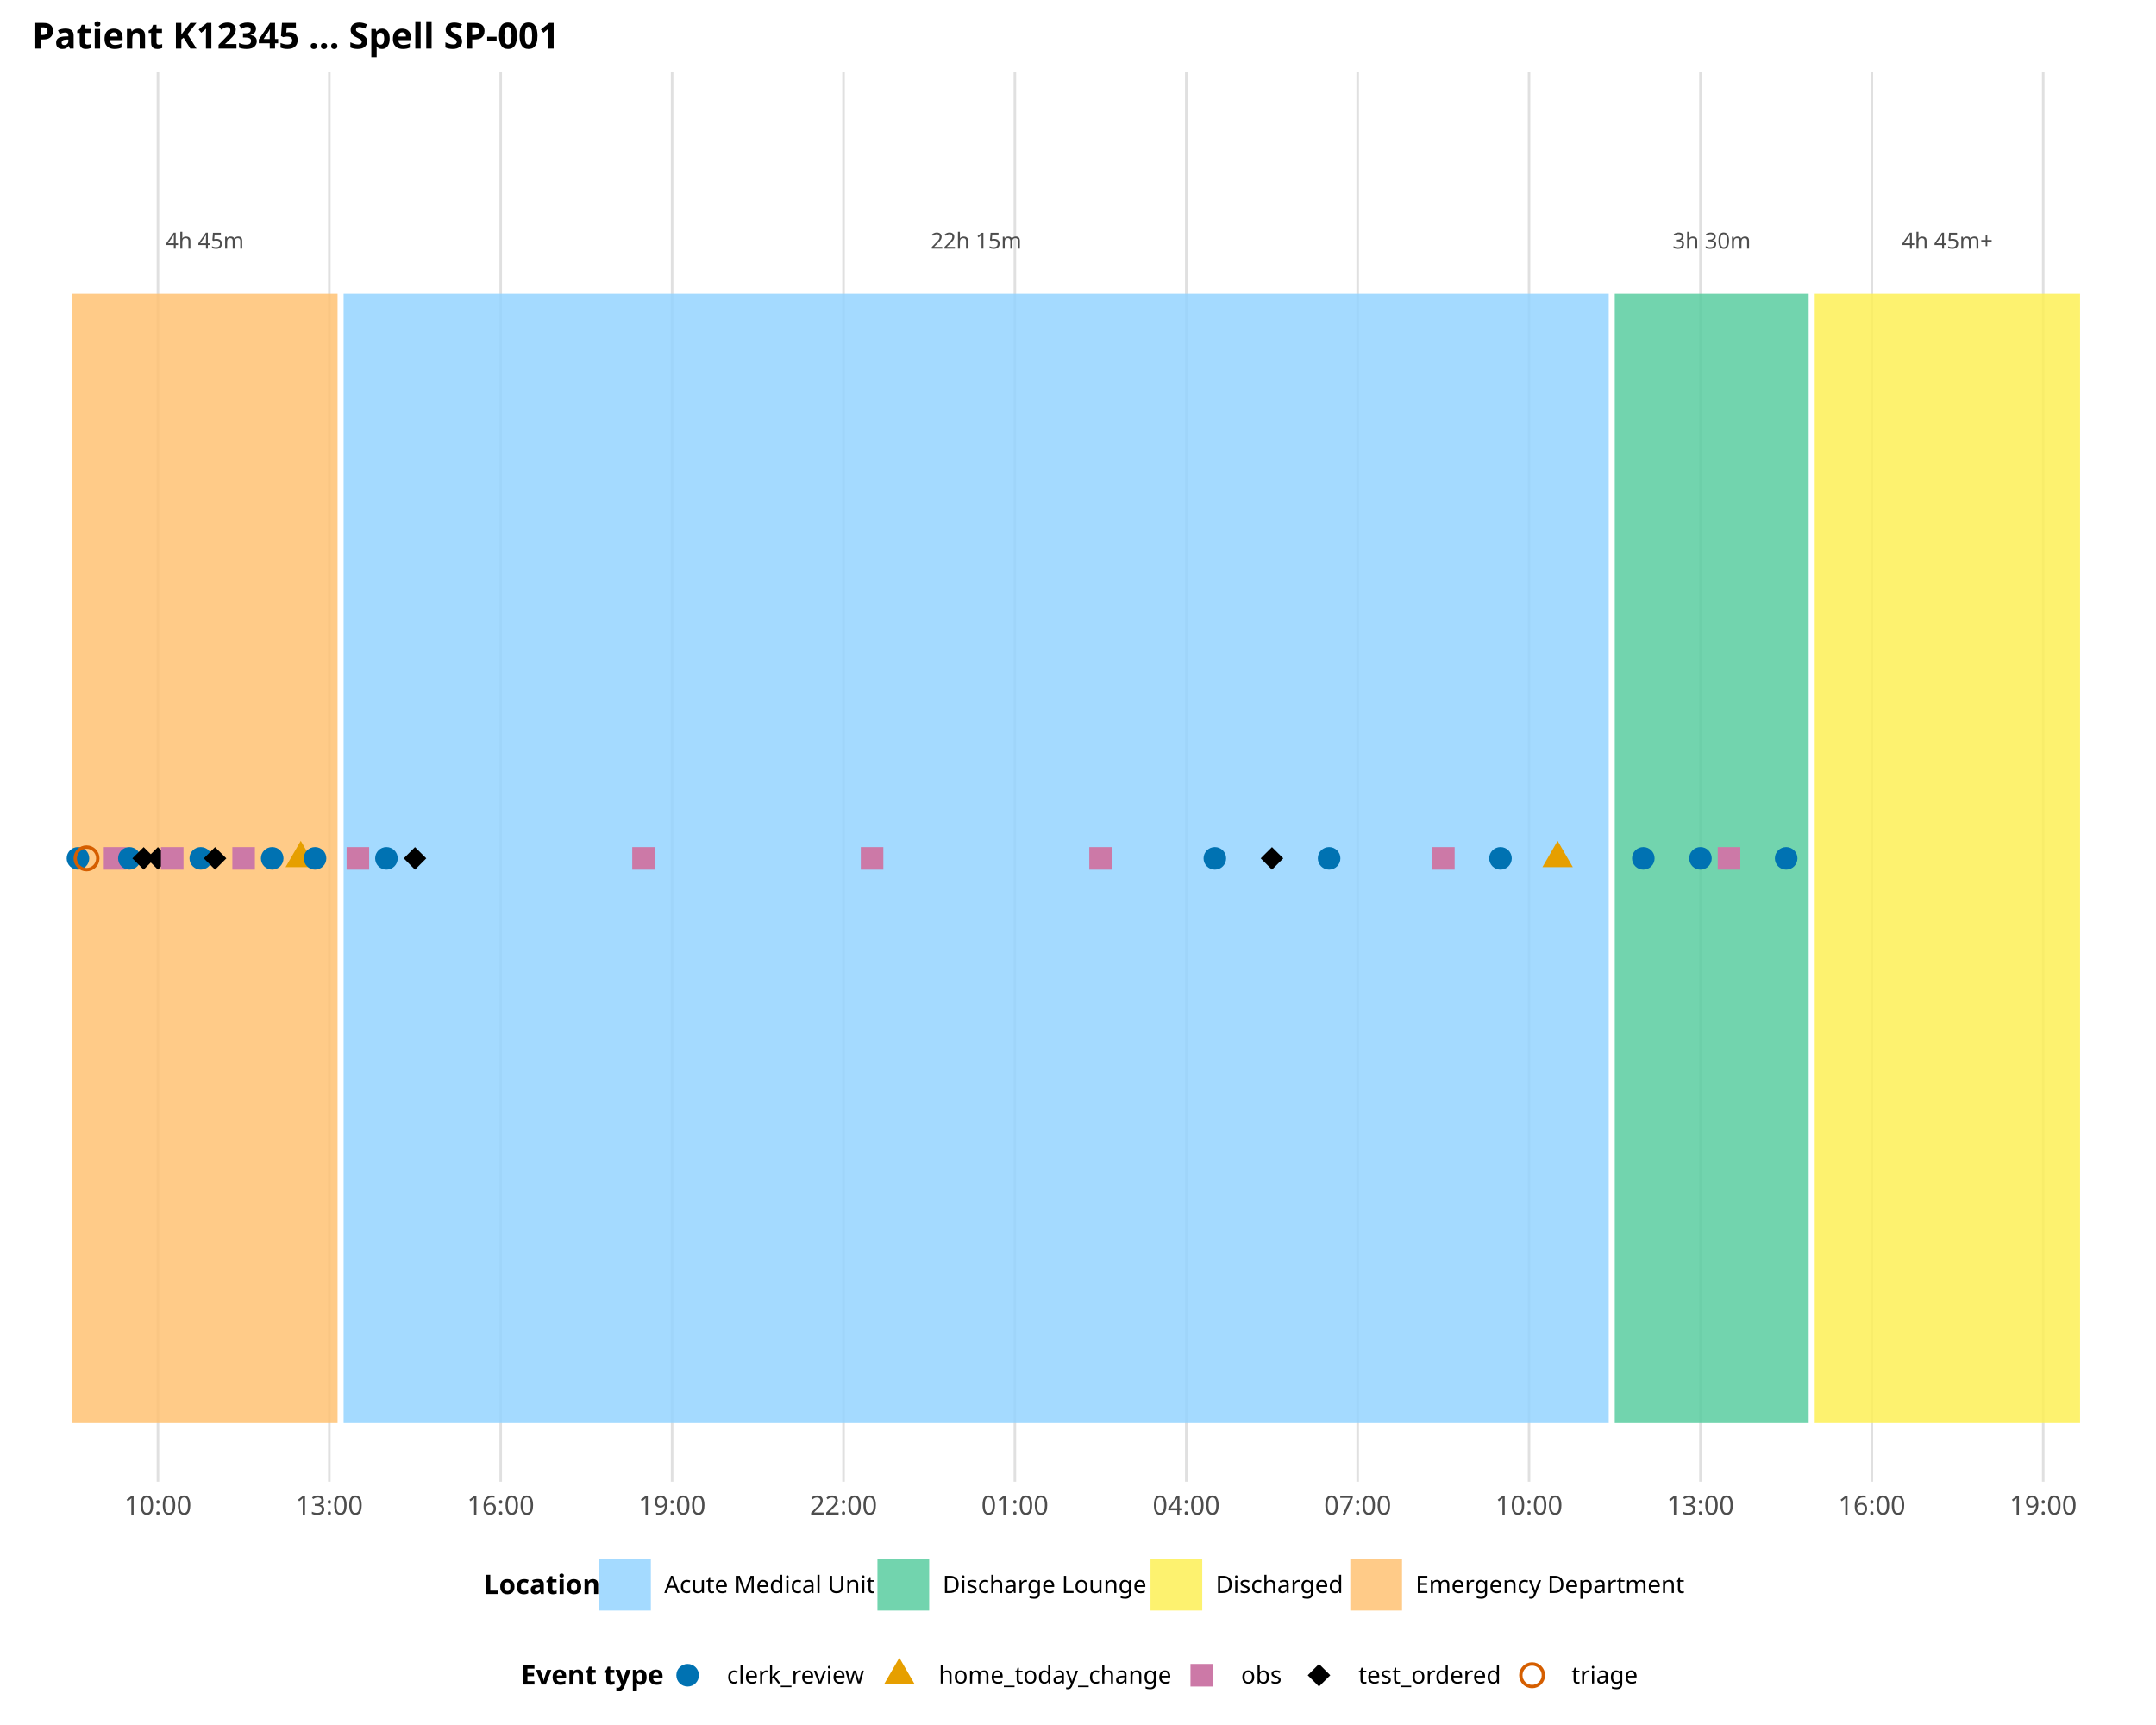
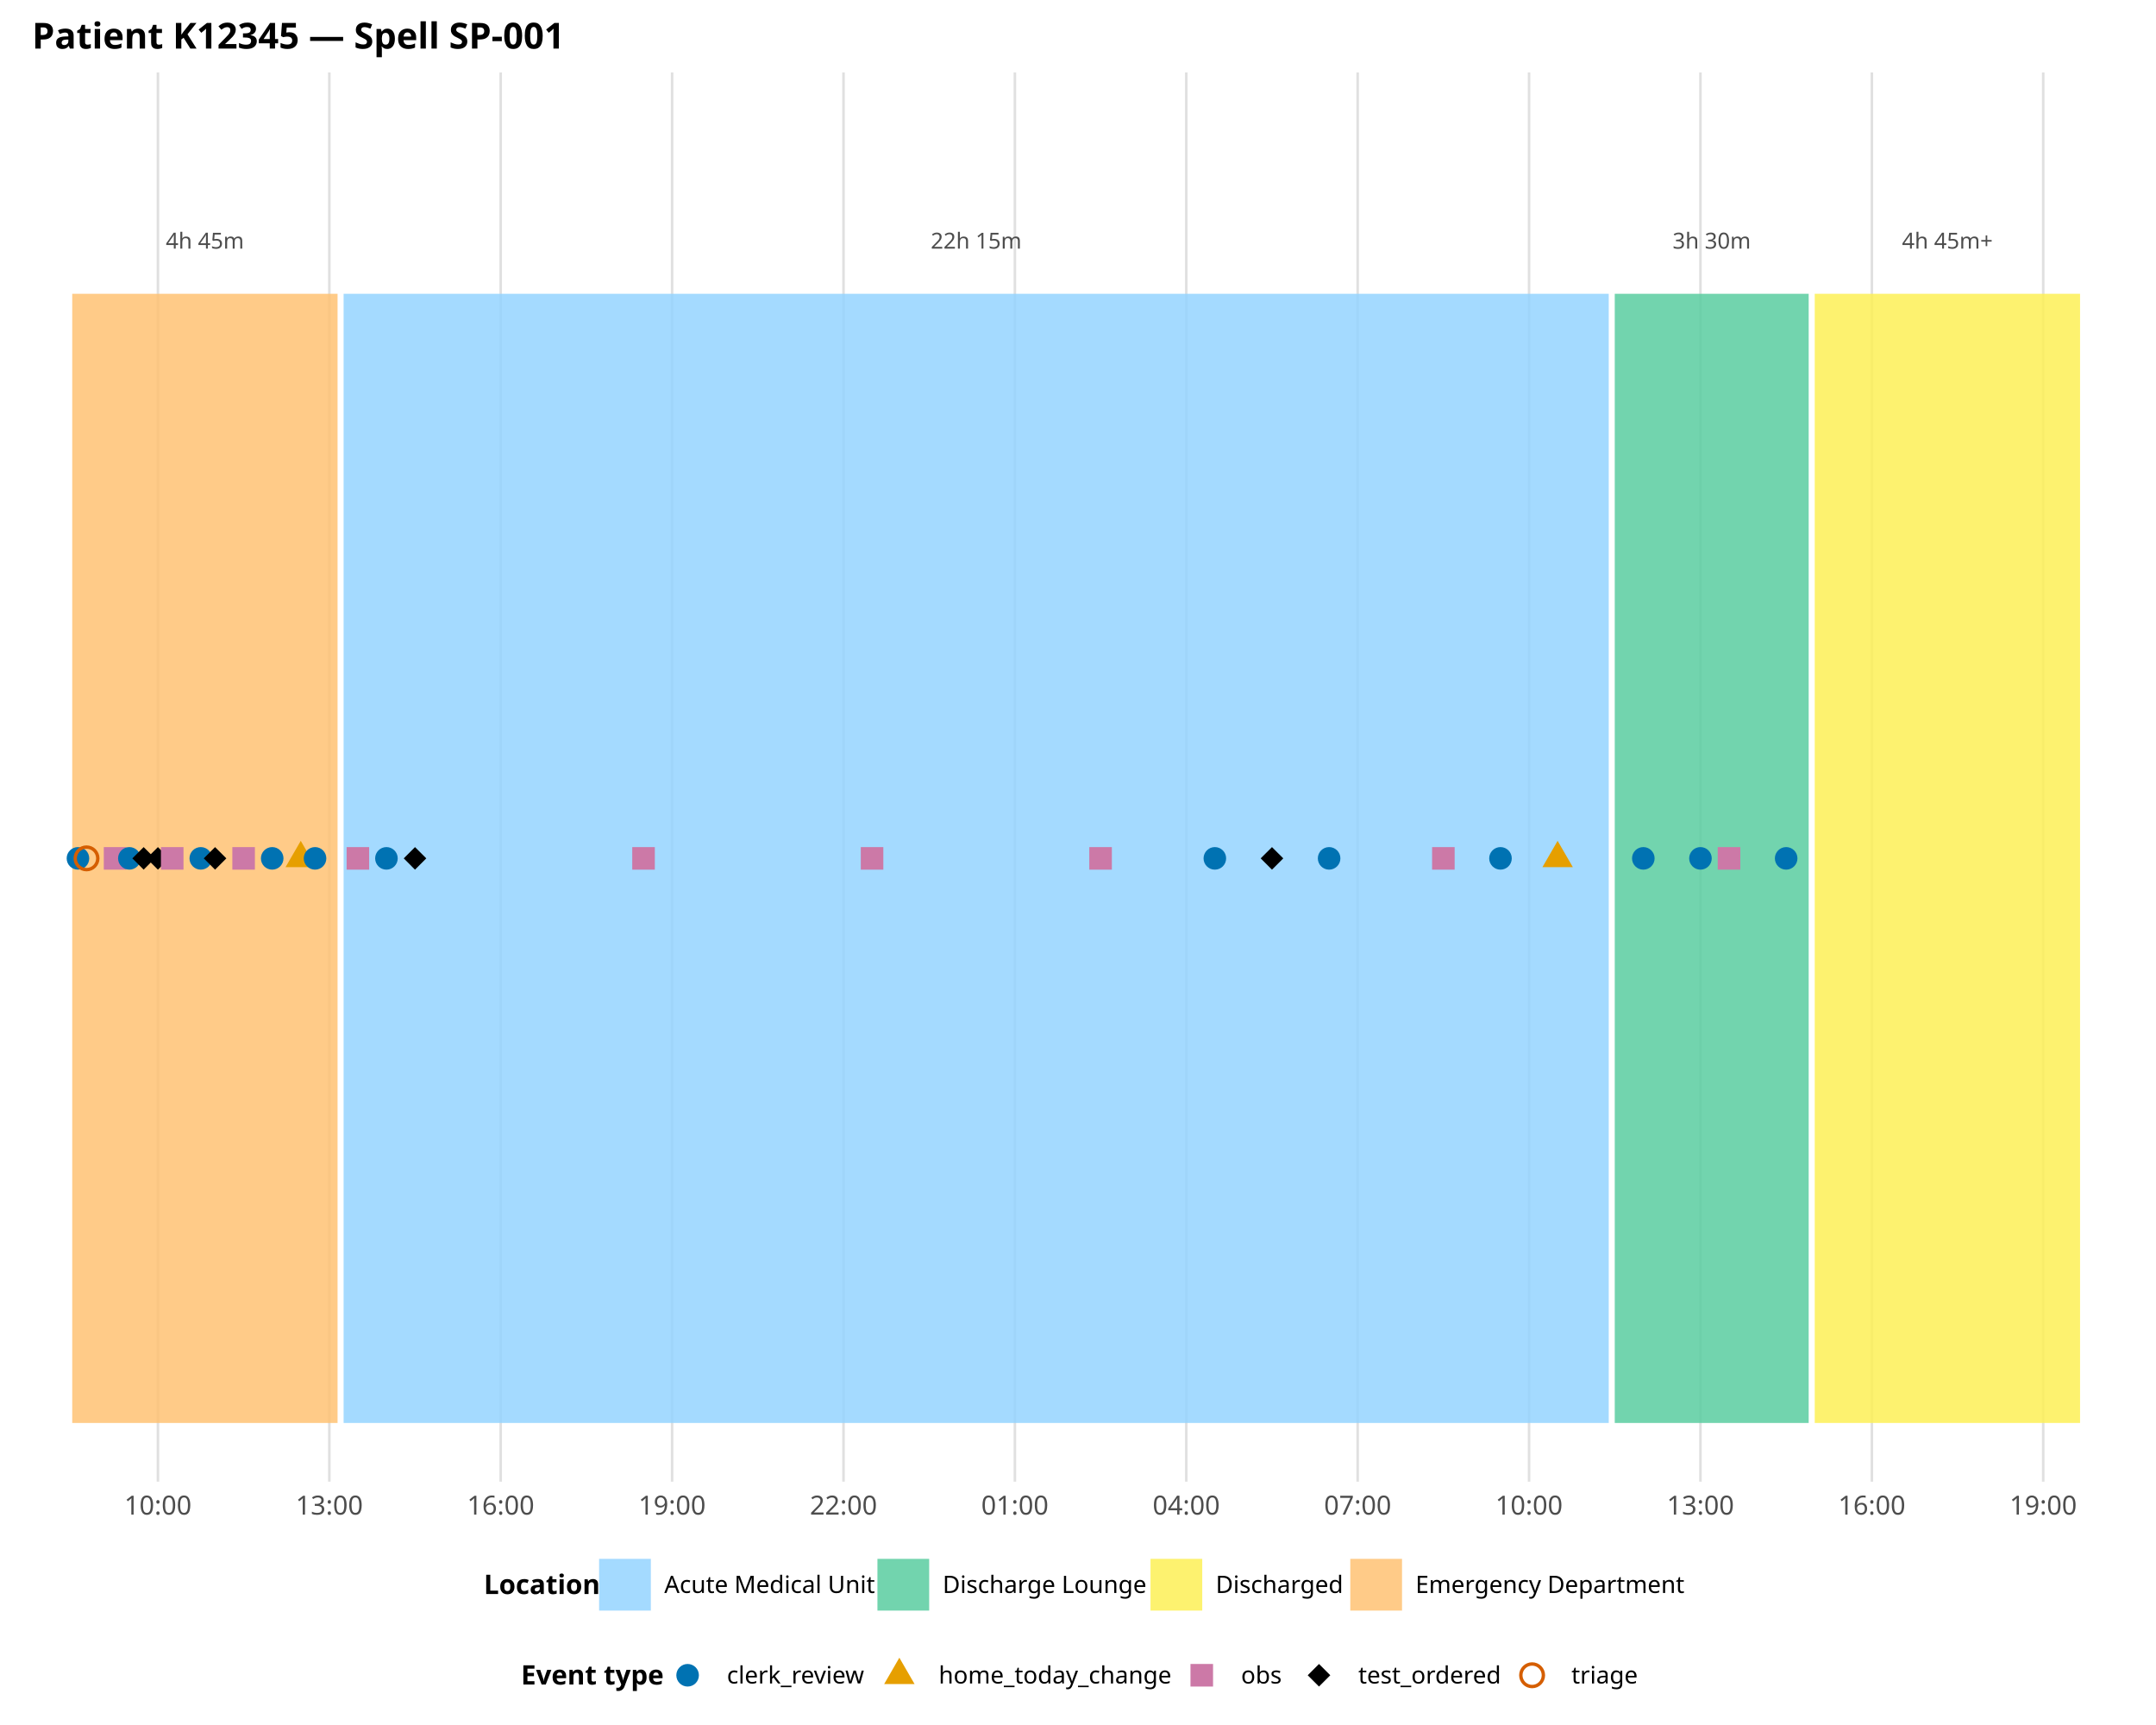
<svg xmlns="http://www.w3.org/2000/svg" class="svglite" data-engine-version="2.0" width="720.00pt" height="576.00pt" viewBox="0 0 720.00 576.00">
  <defs>
    <style type="text/css">
    .svglite line, .svglite polyline, .svglite polygon, .svglite path, .svglite rect, .svglite circle {
      fill: none;
      stroke: #000000;
      stroke-linecap: round;
      stroke-linejoin: round;
      stroke-miterlimit: 10.00;
    }
  </style>
  </defs>
  <rect width="100%" height="100%" style="stroke: none; fill: #FFFFFF;" />
  <defs>
    <clipPath id="cpMC4wMHw3MjAuMDB8MC4wMHw1NzYuMDA=">
      <rect x="0.00" y="0.00" width="720.00" height="576.00" />
    </clipPath>
  </defs>
  <g clip-path="url(#cpMC4wMHw3MjAuMDB8MC4wMHw1NzYuMDA=)">
</g>
  <defs>
    <clipPath id="cpMTAuNzF8NzA4LjA0fDI0LjIwfDQ5NC43NQ==">
      <rect x="10.71" y="24.20" width="697.33" height="470.55" />
    </clipPath>
  </defs>
  <g clip-path="url(#cpMTAuNzF8NzA4LjA0fDI0LjIwfDQ5NC43NQ==)">
    <polyline points="52.74,494.75 52.74,24.20 " style="stroke-width: 0.85; stroke: #E0E0E0; stroke-linecap: butt;" />
    <polyline points="109.98,494.75 109.98,24.20 " style="stroke-width: 0.85; stroke: #E0E0E0; stroke-linecap: butt;" />
    <polyline points="167.21,494.75 167.21,24.20 " style="stroke-width: 0.85; stroke: #E0E0E0; stroke-linecap: butt;" />
    <polyline points="224.45,494.75 224.45,24.20 " style="stroke-width: 0.85; stroke: #E0E0E0; stroke-linecap: butt;" />
    <polyline points="281.69,494.75 281.69,24.20 " style="stroke-width: 0.85; stroke: #E0E0E0; stroke-linecap: butt;" />
    <polyline points="338.92,494.75 338.92,24.20 " style="stroke-width: 0.85; stroke: #E0E0E0; stroke-linecap: butt;" />
    <polyline points="396.16,494.75 396.16,24.20 " style="stroke-width: 0.85; stroke: #E0E0E0; stroke-linecap: butt;" />
    <polyline points="453.40,494.75 453.40,24.20 " style="stroke-width: 0.85; stroke: #E0E0E0; stroke-linecap: butt;" />
    <polyline points="510.63,494.75 510.63,24.20 " style="stroke-width: 0.85; stroke: #E0E0E0; stroke-linecap: butt;" />
    <polyline points="567.87,494.75 567.87,24.20 " style="stroke-width: 0.85; stroke: #E0E0E0; stroke-linecap: butt;" />
    <polyline points="625.11,494.75 625.11,24.20 " style="stroke-width: 0.85; stroke: #E0E0E0; stroke-linecap: butt;" />
    <polyline points="682.34,494.75 682.34,24.20 " style="stroke-width: 0.85; stroke: #E0E0E0; stroke-linecap: butt;" />
    <rect x="24.12" y="98.10" width="88.61" height="377.05" style="stroke-width: 0.00; stroke: none; stroke-linecap: butt; stroke-linejoin: miter; fill: #FFC273; fill-opacity: 0.85;" />
    <rect x="114.75" y="98.10" width="422.49" height="377.05" style="stroke-width: 0.00; stroke: none; stroke-linecap: butt; stroke-linejoin: miter; fill: #94D3FF; fill-opacity: 0.85;" />
    <rect x="539.25" y="98.10" width="64.76" height="377.05" style="stroke-width: 0.00; stroke: none; stroke-linecap: butt; stroke-linejoin: miter; fill: #5ACCA0; fill-opacity: 0.85;" />
    <rect x="606.03" y="98.10" width="88.61" height="377.05" style="stroke-width: 0.00; stroke: none; stroke-linecap: butt; stroke-linejoin: miter; fill: #FDF056; fill-opacity: 0.85;" />
    <text x="68.42" y="83.02" text-anchor="middle" style="font-size: 7.40px; fill: #4D4D4D; font-family: sans;" textLength="24.68px" lengthAdjust="spacingAndGlyphs">4h 45m</text>
    <text x="325.99" y="83.02" text-anchor="middle" style="font-size: 7.40px; fill: #4D4D4D; font-family: sans;" textLength="28.79px" lengthAdjust="spacingAndGlyphs">22h 15m</text>
    <text x="571.63" y="83.02" text-anchor="middle" style="font-size: 7.40px; fill: #4D4D4D; font-family: sans;" textLength="24.68px" lengthAdjust="spacingAndGlyphs">3h 30m</text>
    <text x="650.33" y="83.02" text-anchor="middle" style="font-size: 7.40px; fill: #4D4D4D; font-family: sans;" textLength="29.00px" lengthAdjust="spacingAndGlyphs">4h 45m+</text>
    <circle cx="26.03" cy="286.62" r="3.77" style="stroke-width: 1.13; stroke: none; fill: #0072B2;" />
    <circle cx="28.89" cy="286.62" r="3.77" style="stroke-width: 1.13; stroke: #D55E00;" />
    <polygon points="34.66,290.39 42.20,290.39 42.20,282.86 34.66,282.86 " style="stroke-width: 1.13; stroke: none; fill: #CC79A7;" />
    <circle cx="43.20" cy="286.62" r="3.77" style="stroke-width: 1.13; stroke: none; fill: #0072B2;" />
    <polygon points="44.20,286.62 47.97,282.86 51.74,286.62 47.97,290.39 " style="stroke-width: 1.13; stroke: none; fill: #000000;" />
    <polygon points="48.97,286.62 52.74,282.86 56.51,286.62 52.74,290.39 " style="stroke-width: 1.13; stroke: none; fill: #000000;" />
    <polygon points="53.74,290.39 61.28,290.39 61.28,282.86 53.74,282.86 " style="stroke-width: 1.13; stroke: none; fill: #CC79A7;" />
    <circle cx="67.05" cy="286.62" r="3.77" style="stroke-width: 1.13; stroke: none; fill: #0072B2;" />
    <polygon points="68.05,286.62 71.82,282.86 75.59,286.62 71.82,290.39 " style="stroke-width: 1.13; stroke: none; fill: #000000;" />
    <polygon points="77.59,290.39 85.12,290.39 85.12,282.86 77.59,282.86 " style="stroke-width: 1.13; stroke: none; fill: #CC79A7;" />
    <circle cx="90.90" cy="286.62" r="3.77" style="stroke-width: 1.13; stroke: none; fill: #0072B2;" />
    <polygon points="100.44,280.76 105.51,289.55 95.36,289.55 " style="stroke-width: 1.13; stroke: none; fill: #E69F00;" />
    <circle cx="105.21" cy="286.62" r="3.77" style="stroke-width: 1.13; stroke: none; fill: #0072B2;" />
    <polygon points="115.75,290.39 123.28,290.39 123.28,282.86 115.75,282.86 " style="stroke-width: 1.13; stroke: none; fill: #CC79A7;" />
    <circle cx="129.05" cy="286.62" r="3.77" style="stroke-width: 1.13; stroke: none; fill: #0072B2;" />
    <polygon points="134.83,286.62 138.59,282.86 142.36,286.62 138.59,290.39 " style="stroke-width: 1.13; stroke: none; fill: #000000;" />
    <polygon points="211.14,290.39 218.68,290.39 218.68,282.86 211.14,282.86 " style="stroke-width: 1.13; stroke: none; fill: #CC79A7;" />
    <polygon points="287.46,290.39 294.99,290.39 294.99,282.86 287.46,282.86 " style="stroke-width: 1.13; stroke: none; fill: #CC79A7;" />
    <polygon points="363.77,290.39 371.31,290.39 371.31,282.86 363.77,282.86 " style="stroke-width: 1.13; stroke: none; fill: #CC79A7;" />
    <circle cx="405.70" cy="286.62" r="3.77" style="stroke-width: 1.13; stroke: none; fill: #0072B2;" />
    <polygon points="421.01,286.62 424.78,282.86 428.55,286.62 424.78,290.39 " style="stroke-width: 1.13; stroke: none; fill: #000000;" />
    <circle cx="443.86" cy="286.62" r="3.77" style="stroke-width: 1.13; stroke: none; fill: #0072B2;" />
    <polygon points="478.25,290.39 485.78,290.39 485.78,282.86 478.25,282.86 " style="stroke-width: 1.13; stroke: none; fill: #CC79A7;" />
    <circle cx="501.09" cy="286.62" r="3.77" style="stroke-width: 1.13; stroke: none; fill: #0072B2;" />
    <polygon points="520.17,280.76 525.25,289.55 515.10,289.55 " style="stroke-width: 1.13; stroke: none; fill: #E69F00;" />
    <circle cx="548.79" cy="286.62" r="3.77" style="stroke-width: 1.13; stroke: none; fill: #0072B2;" />
    <circle cx="567.87" cy="286.62" r="3.77" style="stroke-width: 1.13; stroke: none; fill: #0072B2;" />
    <polygon points="573.64,290.39 581.18,290.39 581.18,282.86 573.64,282.86 " style="stroke-width: 1.13; stroke: none; fill: #CC79A7;" />
    <circle cx="596.49" cy="286.62" r="3.77" style="stroke-width: 1.13; stroke: none; fill: #0072B2;" />
  </g>
  <g clip-path="url(#cpMC4wMHw3MjAuMDB8MC4wMHw1NzYuMDA=)">
    <text x="52.74" y="505.74" text-anchor="middle" style="font-size: 8.80px; fill: #4D4D4D; font-family: sans;" textLength="22.02px" lengthAdjust="spacingAndGlyphs">10:00</text>
    <text x="109.98" y="505.74" text-anchor="middle" style="font-size: 8.80px; fill: #4D4D4D; font-family: sans;" textLength="22.02px" lengthAdjust="spacingAndGlyphs">13:00</text>
    <text x="167.21" y="505.74" text-anchor="middle" style="font-size: 8.80px; fill: #4D4D4D; font-family: sans;" textLength="22.02px" lengthAdjust="spacingAndGlyphs">16:00</text>
    <text x="224.45" y="505.74" text-anchor="middle" style="font-size: 8.80px; fill: #4D4D4D; font-family: sans;" textLength="22.02px" lengthAdjust="spacingAndGlyphs">19:00</text>
    <text x="281.69" y="505.74" text-anchor="middle" style="font-size: 8.80px; fill: #4D4D4D; font-family: sans;" textLength="22.02px" lengthAdjust="spacingAndGlyphs">22:00</text>
    <text x="338.92" y="505.74" text-anchor="middle" style="font-size: 8.80px; fill: #4D4D4D; font-family: sans;" textLength="22.02px" lengthAdjust="spacingAndGlyphs">01:00</text>
    <text x="396.16" y="505.74" text-anchor="middle" style="font-size: 8.80px; fill: #4D4D4D; font-family: sans;" textLength="22.02px" lengthAdjust="spacingAndGlyphs">04:00</text>
    <text x="453.40" y="505.74" text-anchor="middle" style="font-size: 8.80px; fill: #4D4D4D; font-family: sans;" textLength="22.02px" lengthAdjust="spacingAndGlyphs">07:00</text>
    <text x="510.63" y="505.74" text-anchor="middle" style="font-size: 8.80px; fill: #4D4D4D; font-family: sans;" textLength="22.02px" lengthAdjust="spacingAndGlyphs">10:00</text>
    <text x="567.87" y="505.74" text-anchor="middle" style="font-size: 8.80px; fill: #4D4D4D; font-family: sans;" textLength="22.02px" lengthAdjust="spacingAndGlyphs">13:00</text>
    <text x="625.11" y="505.74" text-anchor="middle" style="font-size: 8.80px; fill: #4D4D4D; font-family: sans;" textLength="22.02px" lengthAdjust="spacingAndGlyphs">16:00</text>
    <text x="682.34" y="505.74" text-anchor="middle" style="font-size: 8.80px; fill: #4D4D4D; font-family: sans;" textLength="22.02px" lengthAdjust="spacingAndGlyphs">19:00</text>
    <text x="161.56" y="532.26" style="font-size: 9.00px; font-weight: bold; font-family: sans;" textLength="34.03px" lengthAdjust="spacingAndGlyphs">Location</text>
    <rect x="200.07" y="520.52" width="17.28" height="17.28" style="stroke-width: 0.00; stroke: none; stroke-linecap: butt; stroke-linejoin: miter; fill: #94D3FF; fill-opacity: 0.85;" />
    <rect x="293.02" y="520.52" width="17.28" height="17.28" style="stroke-width: 0.00; stroke: none; stroke-linecap: butt; stroke-linejoin: miter; fill: #5ACCA0; fill-opacity: 0.85;" />
    <rect x="384.21" y="520.52" width="17.28" height="17.28" style="stroke-width: 0.00; stroke: none; stroke-linecap: butt; stroke-linejoin: miter; fill: #FDF056; fill-opacity: 0.85;" />
    <rect x="450.93" y="520.52" width="17.28" height="17.28" style="stroke-width: 0.00; stroke: none; stroke-linecap: butt; stroke-linejoin: miter; fill: #FFC273; fill-opacity: 0.85;" />
    <text x="221.84" y="531.91" style="font-size: 8.00px; font-family: sans;" textLength="66.71px" lengthAdjust="spacingAndGlyphs">Acute Medical Unit</text>
    <text x="314.79" y="531.91" style="font-size: 8.00px; font-family: sans;" textLength="64.94px" lengthAdjust="spacingAndGlyphs">Discharge Lounge</text>
    <text x="405.98" y="531.91" style="font-size: 8.00px; font-family: sans;" textLength="40.47px" lengthAdjust="spacingAndGlyphs">Discharged</text>
    <text x="472.70" y="531.91" style="font-size: 8.00px; font-family: sans;" textLength="84.50px" lengthAdjust="spacingAndGlyphs">Emergency Department</text>
    <text x="173.97" y="562.49" style="font-size: 9.00px; font-weight: bold; font-family: sans;" textLength="42.54px" lengthAdjust="spacingAndGlyphs">Event type</text>
    <circle cx="229.63" cy="559.39" r="3.77" style="stroke-width: 1.13; stroke: none; fill: #0072B2;" />
    <polygon points="300.34,553.53 305.42,562.32 295.27,562.32 " style="stroke-width: 1.13; stroke: none; fill: #E69F00;" />
    <polygon points="397.56,563.16 405.10,563.16 405.10,555.62 397.56,555.62 " style="stroke-width: 1.13; stroke: none; fill: #CC79A7;" />
    <polygon points="436.71,559.39 440.48,555.62 444.25,559.39 440.48,563.16 " style="stroke-width: 1.13; stroke: none; fill: #000000;" />
    <circle cx="511.65" cy="559.39" r="3.77" style="stroke-width: 1.13; stroke: #D55E00;" />
    <text x="242.75" y="562.14" style="font-size: 8.00px; font-family: sans;" textLength="44.47px" lengthAdjust="spacingAndGlyphs">clerk_review</text>
    <text x="313.47" y="562.14" style="font-size: 8.00px; font-family: sans;" textLength="74.74px" lengthAdjust="spacingAndGlyphs">home_today_change</text>
    <text x="414.45" y="562.14" style="font-size: 8.00px; font-family: sans;" textLength="12.90px" lengthAdjust="spacingAndGlyphs">obs</text>
    <text x="453.60" y="562.14" style="font-size: 8.00px; font-family: sans;" textLength="44.92px" lengthAdjust="spacingAndGlyphs">test_ordered</text>
    <text x="524.77" y="562.14" style="font-size: 8.00px; font-family: sans;" textLength="20.01px" lengthAdjust="spacingAndGlyphs">triage</text>
-     <text x="10.71" y="16.23" style="font-size: 12.00px; font-weight: bold; font-family: sans;" textLength="168.79px" lengthAdjust="spacingAndGlyphs">Patient K12345 ... Spell SP-001</text>
+     <text x="10.71" y="16.23" style="font-size: 12.00px; font-weight: bold; font-family: sans;" textLength="170.79px" lengthAdjust="spacingAndGlyphs">Patient K12345 — Spell SP-001</text>
  </g>
</svg>
